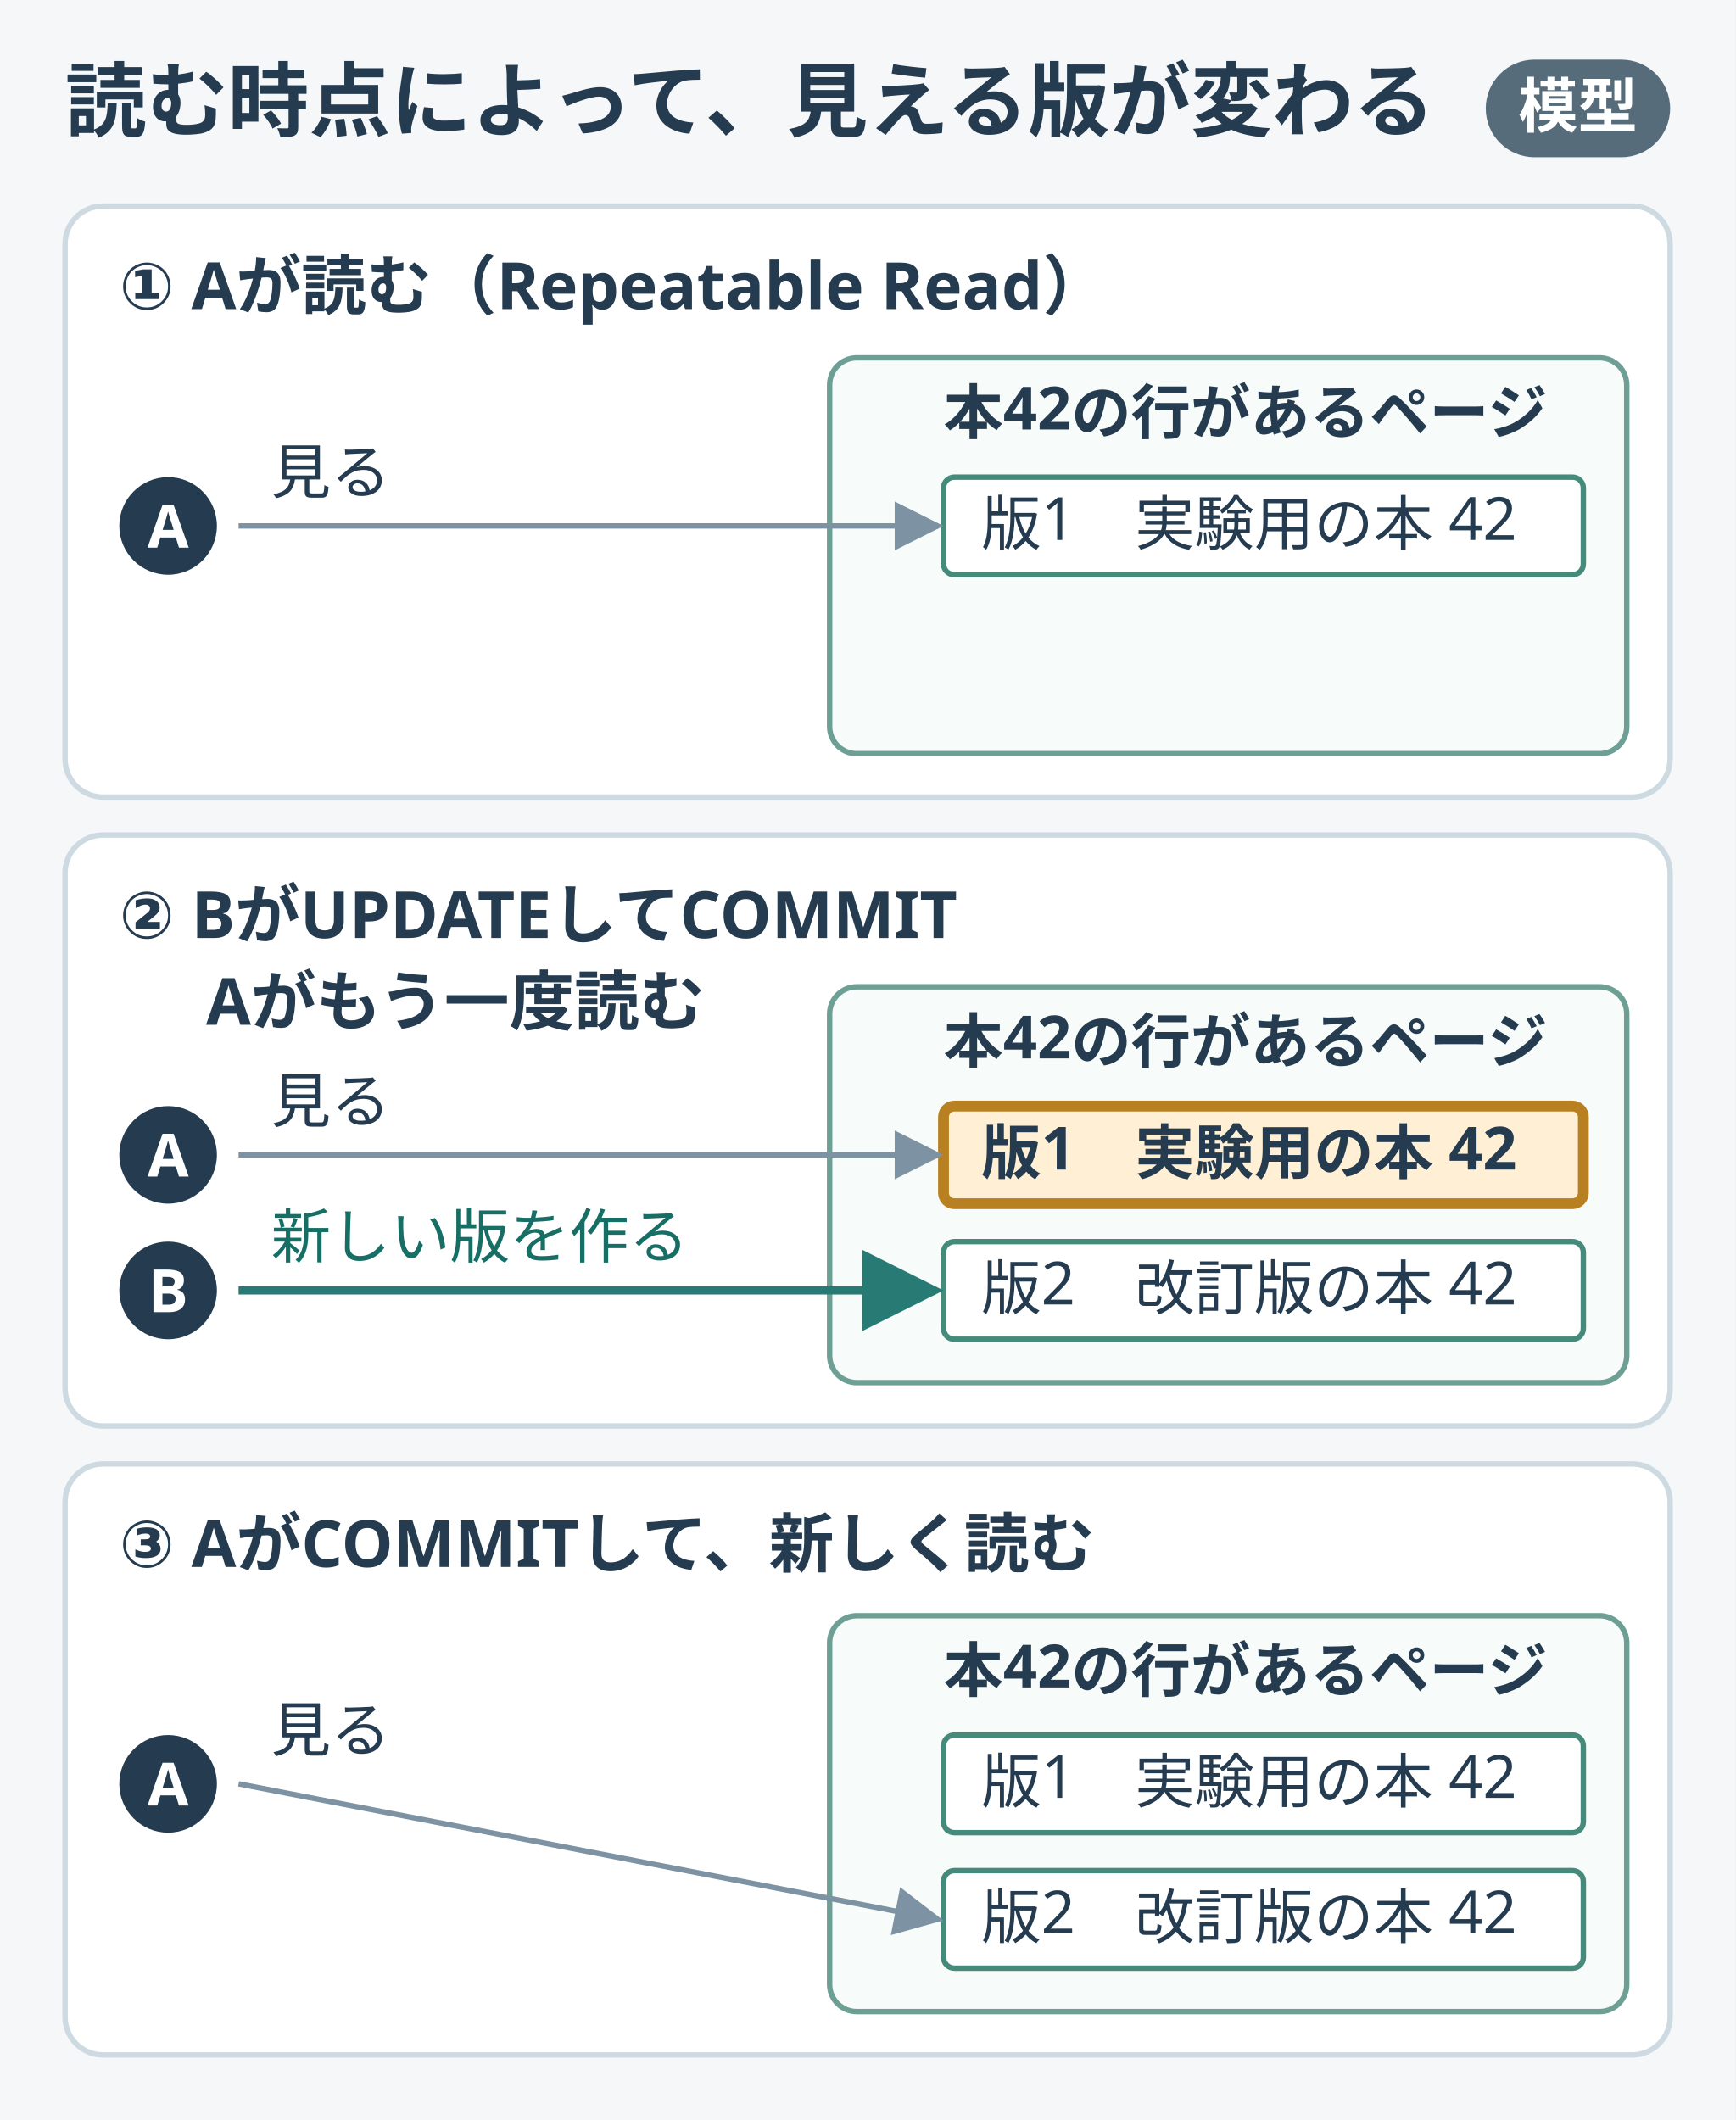
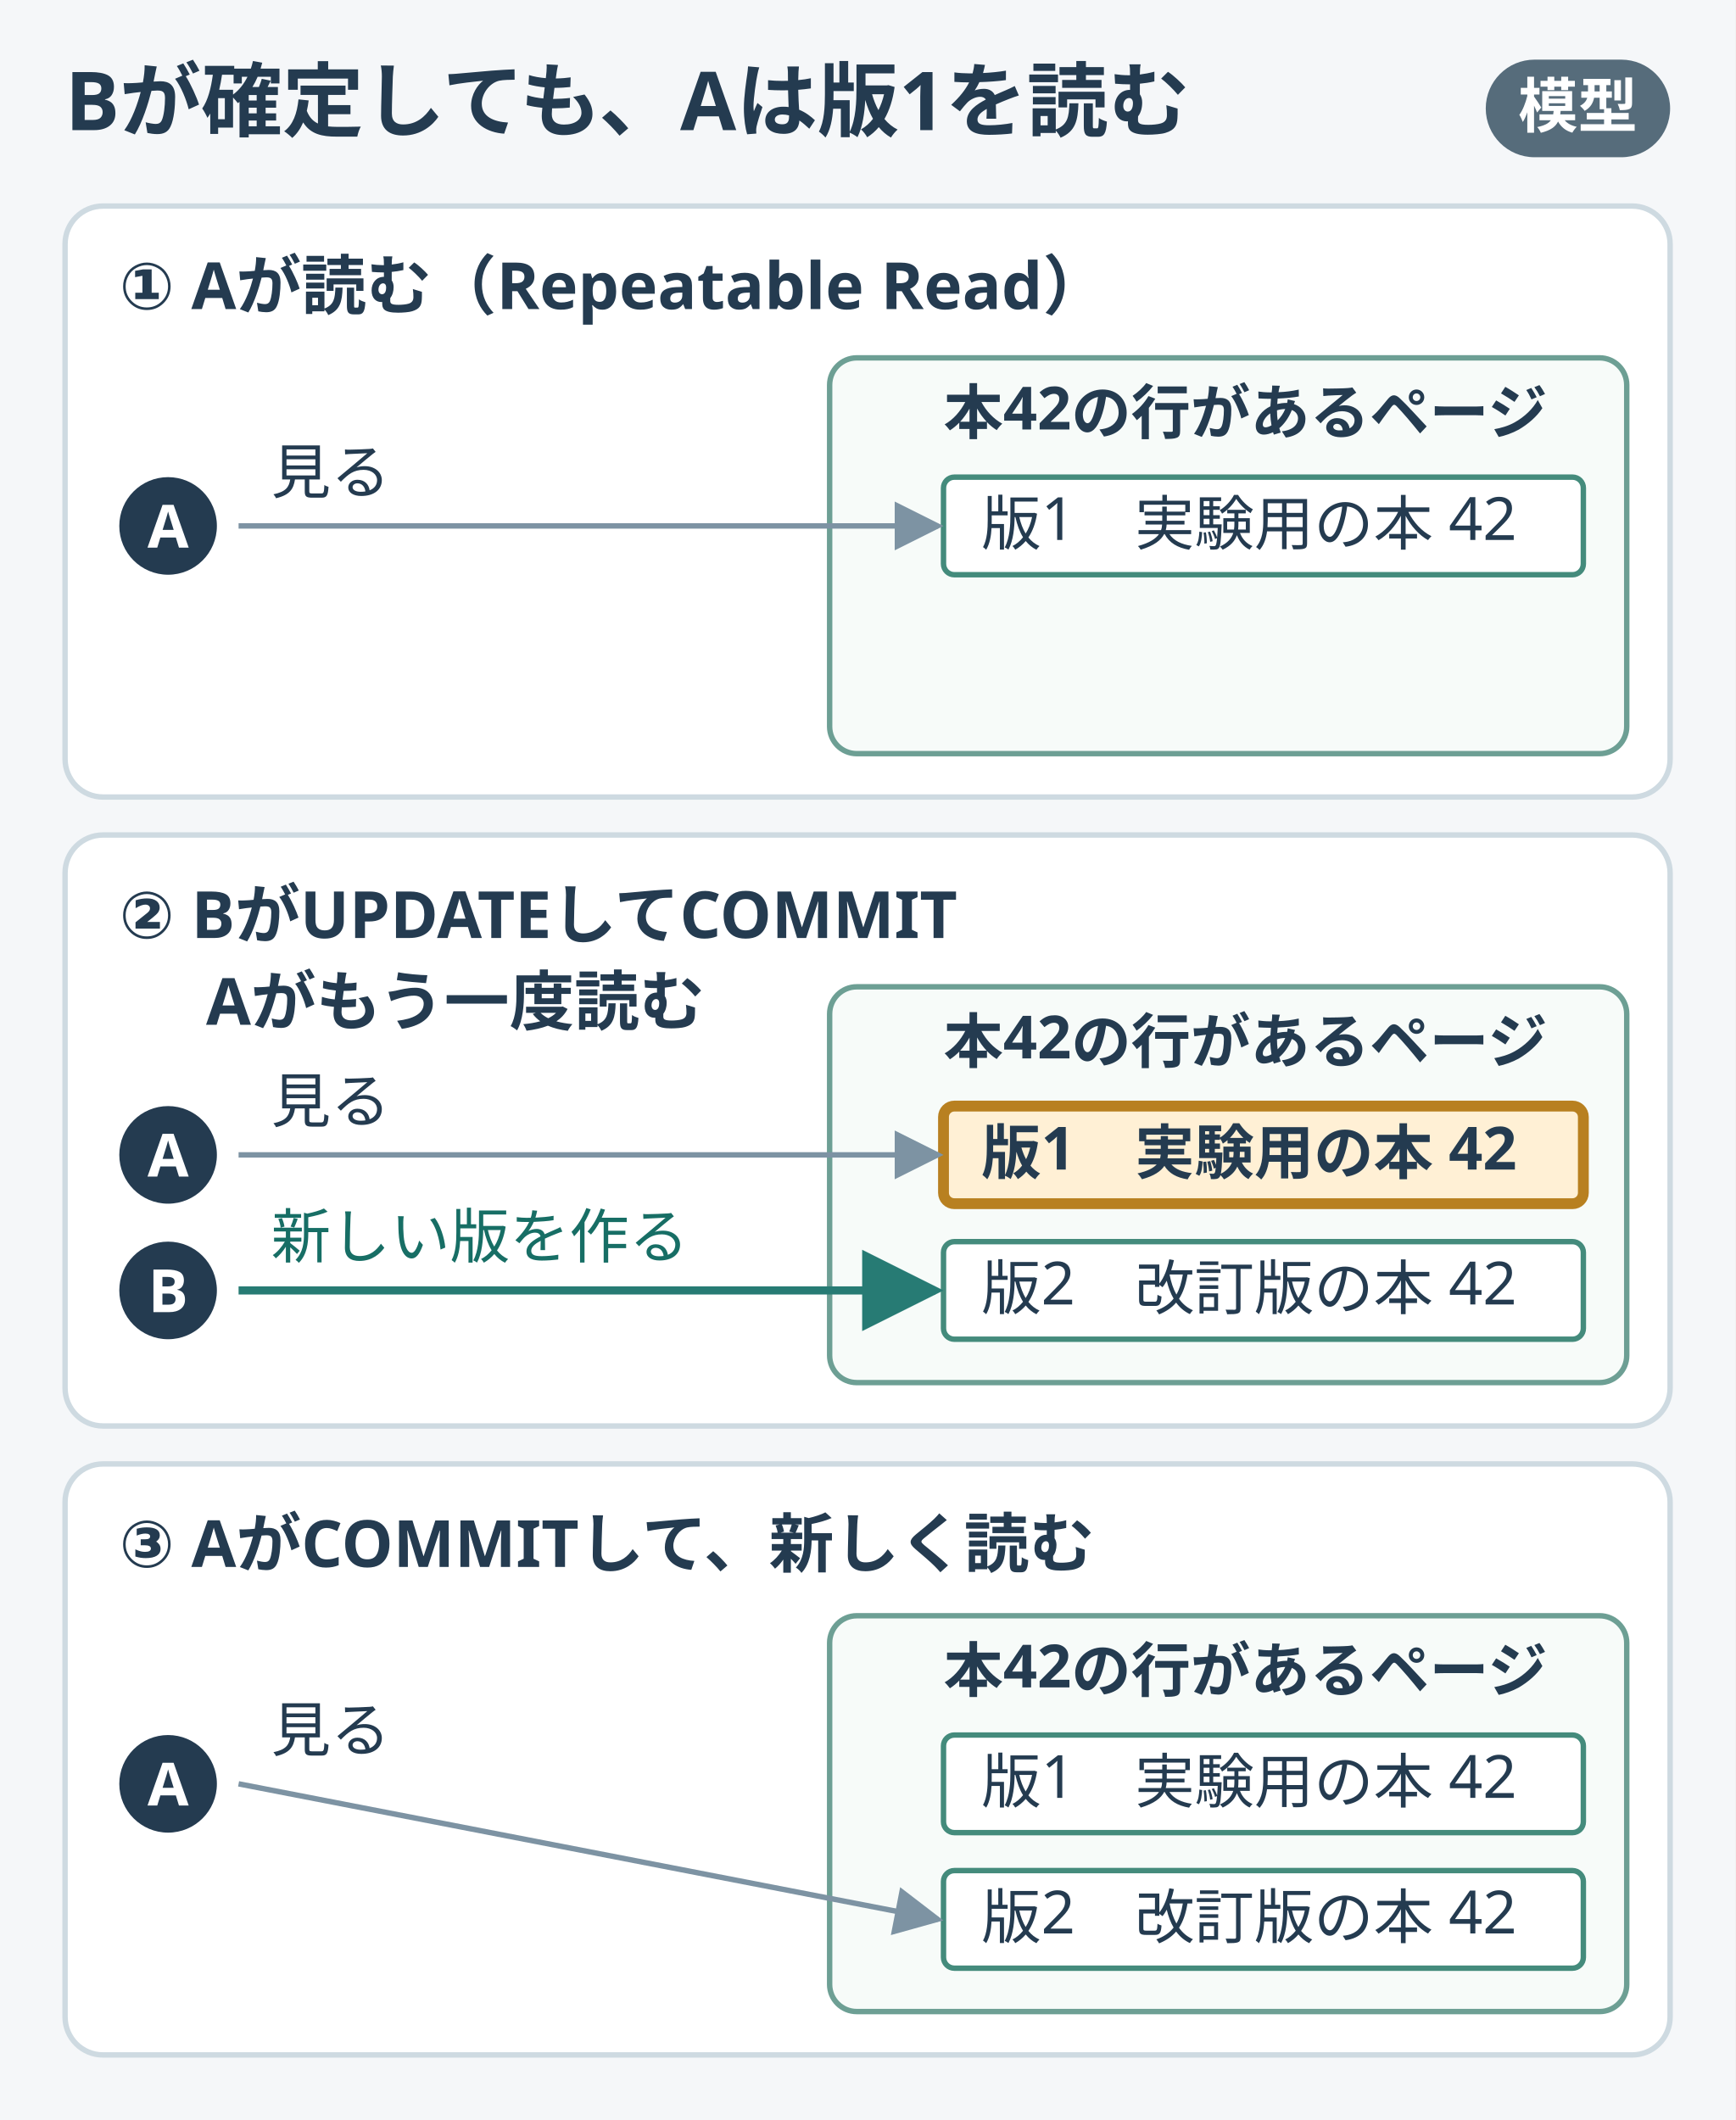
<svg xmlns="http://www.w3.org/2000/svg" width="640" height="782" viewBox="0 0 640 782" role="img" aria-labelledby="title">
  <defs>
    <marker id="flow" markerWidth="10" markerHeight="10" refX="9" refY="5" orient="auto">
      <path d="M0 0L10 5L0 10z" fill="#277b74" />
    </marker>
    <marker id="req" markerWidth="10" markerHeight="10" refX="9" refY="5" orient="auto">
      <path d="M0 0L10 5L0 10" fill="none" stroke="#945e11" stroke-width="2" />
    </marker>
    <marker id="ref" markerWidth="9" markerHeight="9" refX="8" refY="4.5" orient="auto">
      <path d="M0 0L9 4.5L0 9z" fill="#7d93a3" />
    </marker>
  </defs>
  <style>
text{font-family:"Hiragino Sans","Noto Sans JP",sans-serif;font-size:24px;fill:#243b50}
.h{font-size:30px;font-weight:700}.b{font-weight:700}.s{font-size:22px}.m{font-size:22px;fill:#566c7b}
.mono{font-family:ui-monospace,Menlo,monospace;font-size:22px}.tag{font-size:22px;font-weight:700;fill:#fff}
.teal{fill:#176e65}.brown{fill:#945e11}.real{fill:#176e65}.model{fill:#566c7b}
.panel{fill:#fff;stroke:#cedae1;stroke-width:2}.node{fill:#ecf2f8;stroke:#56738a;stroke-width:2}
.row{fill:#fff;stroke:#448b7c;stroke-width:2}.match{fill:#fff;stroke:#176e65;stroke-width:4}
.page{fill:#f7fbf9;stroke:#6d9f94;stroke-width:2}.ipage{fill:#f4f6f8;stroke:#6b7f8e;stroke-width:2}
.band{fill:#d5dde3;stroke:#92a7b5;stroke-width:2}.skip{fill:none;stroke:#b5c2cc;stroke-width:2;stroke-dasharray:6 5}
.hot{fill:#fff0d5;stroke:#b88020;stroke-width:4}.ghost{fill:#f5f7f9;stroke:#b5c2cc;stroke-width:2;stroke-dasharray:6 5}
.flow{fill:none;stroke:#277b74;stroke-width:3;marker-end:url(#flow)}.req{fill:none;stroke:#945e11;stroke-width:3;stroke-dasharray:8 6;marker-end:url(#req)}
.ref{fill:none;stroke:#7d93a3;stroke-width:2;marker-end:url(#ref)}.step{fill:#fff;stroke:#243b50;stroke-width:2.5}
.spine{fill:#e9f3f4;stroke:#243b50;stroke-width:1.5}
  </style>
  <rect width="640" height="782" fill="#f5f7f9" />
-   <text x="24" y="48" class="h">読む時点によって、見える版が変わる</text>
+   <text x="24" y="48" class="h">Bが確定しても、Aは版1を読む</text>
  <rect x="548" y="22" width="68" height="36" rx="18" class="model" />
  <text x="582" y="47" text-anchor="middle" class="tag">模型</text>
  <g id="panel-1">
    <rect x="24" y="76" width="592" height="218" rx="14" class="panel" />
    <text x="44" y="114" class="b">① Aが読む（Repeatable Read）</text>
    <rect x="306" y="132" width="294" height="146" rx="10" class="page" />
    <text x="348" y="160" class="s b">本42の行があるページ</text>
    <rect x="348" y="176" width="236" height="36" rx="4" class="row" />
    <text x="362" y="201" class="s">版1　実験用の本 42</text>
    <circle cx="62" cy="194" r="18" fill="#243b50" />
    <text x="62" y="202" text-anchor="middle" class="tag">A</text>
    <text x="100" y="182" class="s">見る</text>
    <path d="M88 194 L346 194" class="ref" />
  </g>
  <g id="panel-2">
    <rect x="24" y="308" width="592" height="218" rx="14" class="panel" />
    <text x="44" y="346" class="b">② BがUPDATEしてCOMMIT</text>
    <text x="76" y="378" class="b">Aがもう一度読む</text>
    <rect x="306" y="364" width="294" height="146" rx="10" class="page" />
    <text x="348" y="392" class="s b">本42の行があるページ</text>
    <rect x="348" y="408" width="236" height="36" rx="4" class="hot" />
    <text x="362" y="433" class="s b">版1　実験用の本 42</text>
    <rect x="348" y="458" width="236" height="36" rx="4" class="row" />
    <text x="362" y="483" class="s">版2　改訂版の本 42</text>
    <circle cx="62" cy="426" r="18" fill="#243b50" />
    <text x="62" y="434" text-anchor="middle" class="tag">A</text>
    <text x="100" y="414" class="s">見る</text>
    <circle cx="62" cy="476" r="18" fill="#243b50" />
    <text x="62" y="484" text-anchor="middle" class="tag">B</text>
    <text x="100" y="464" class="s teal">新しい版を作る</text>
    <path d="M88 426 L346 426" class="ref" />
    <path d="M88 476 L345 476" class="flow" />
  </g>
  <g id="panel-3">
    <rect x="24" y="540" width="592" height="218" rx="14" class="panel" />
    <text x="44" y="578" class="b">③ AがCOMMITして、新しく読む</text>
    <rect x="306" y="596" width="294" height="146" rx="10" class="page" />
    <text x="348" y="624" class="s b">本42の行があるページ</text>
    <rect x="348" y="640" width="236" height="36" rx="4" class="row" />
    <text x="362" y="665" class="s">版1　実験用の本 42</text>
    <rect x="348" y="690" width="236" height="36" rx="4" class="row" />
    <text x="362" y="715" class="s">版2　改訂版の本 42</text>
    <circle cx="62" cy="658" r="18" fill="#243b50" />
    <text x="62" y="666" text-anchor="middle" class="tag">A</text>
    <text x="100" y="646" class="s">見る</text>
    <path d="M88 658 L346 708" class="ref" />
  </g>
</svg>
